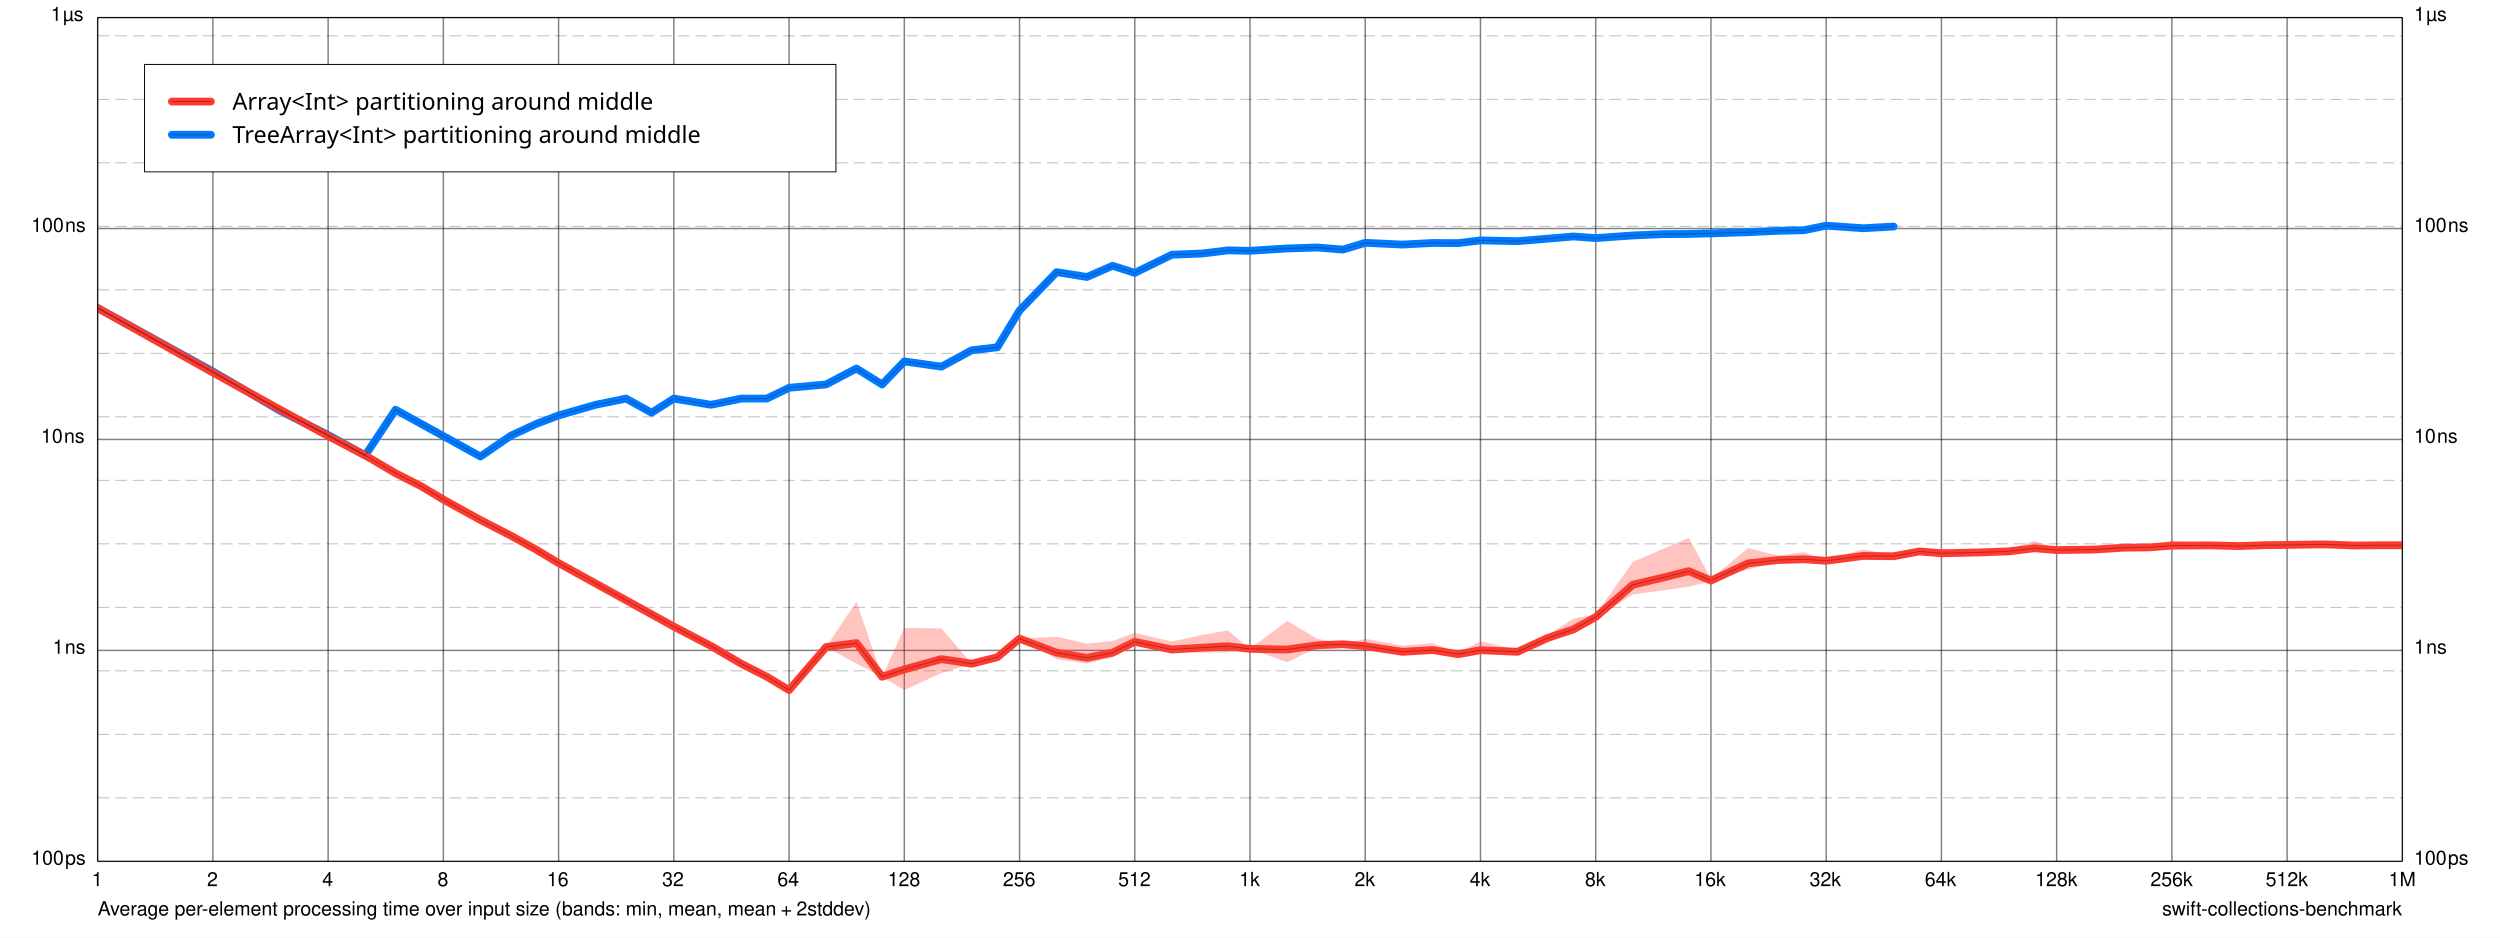
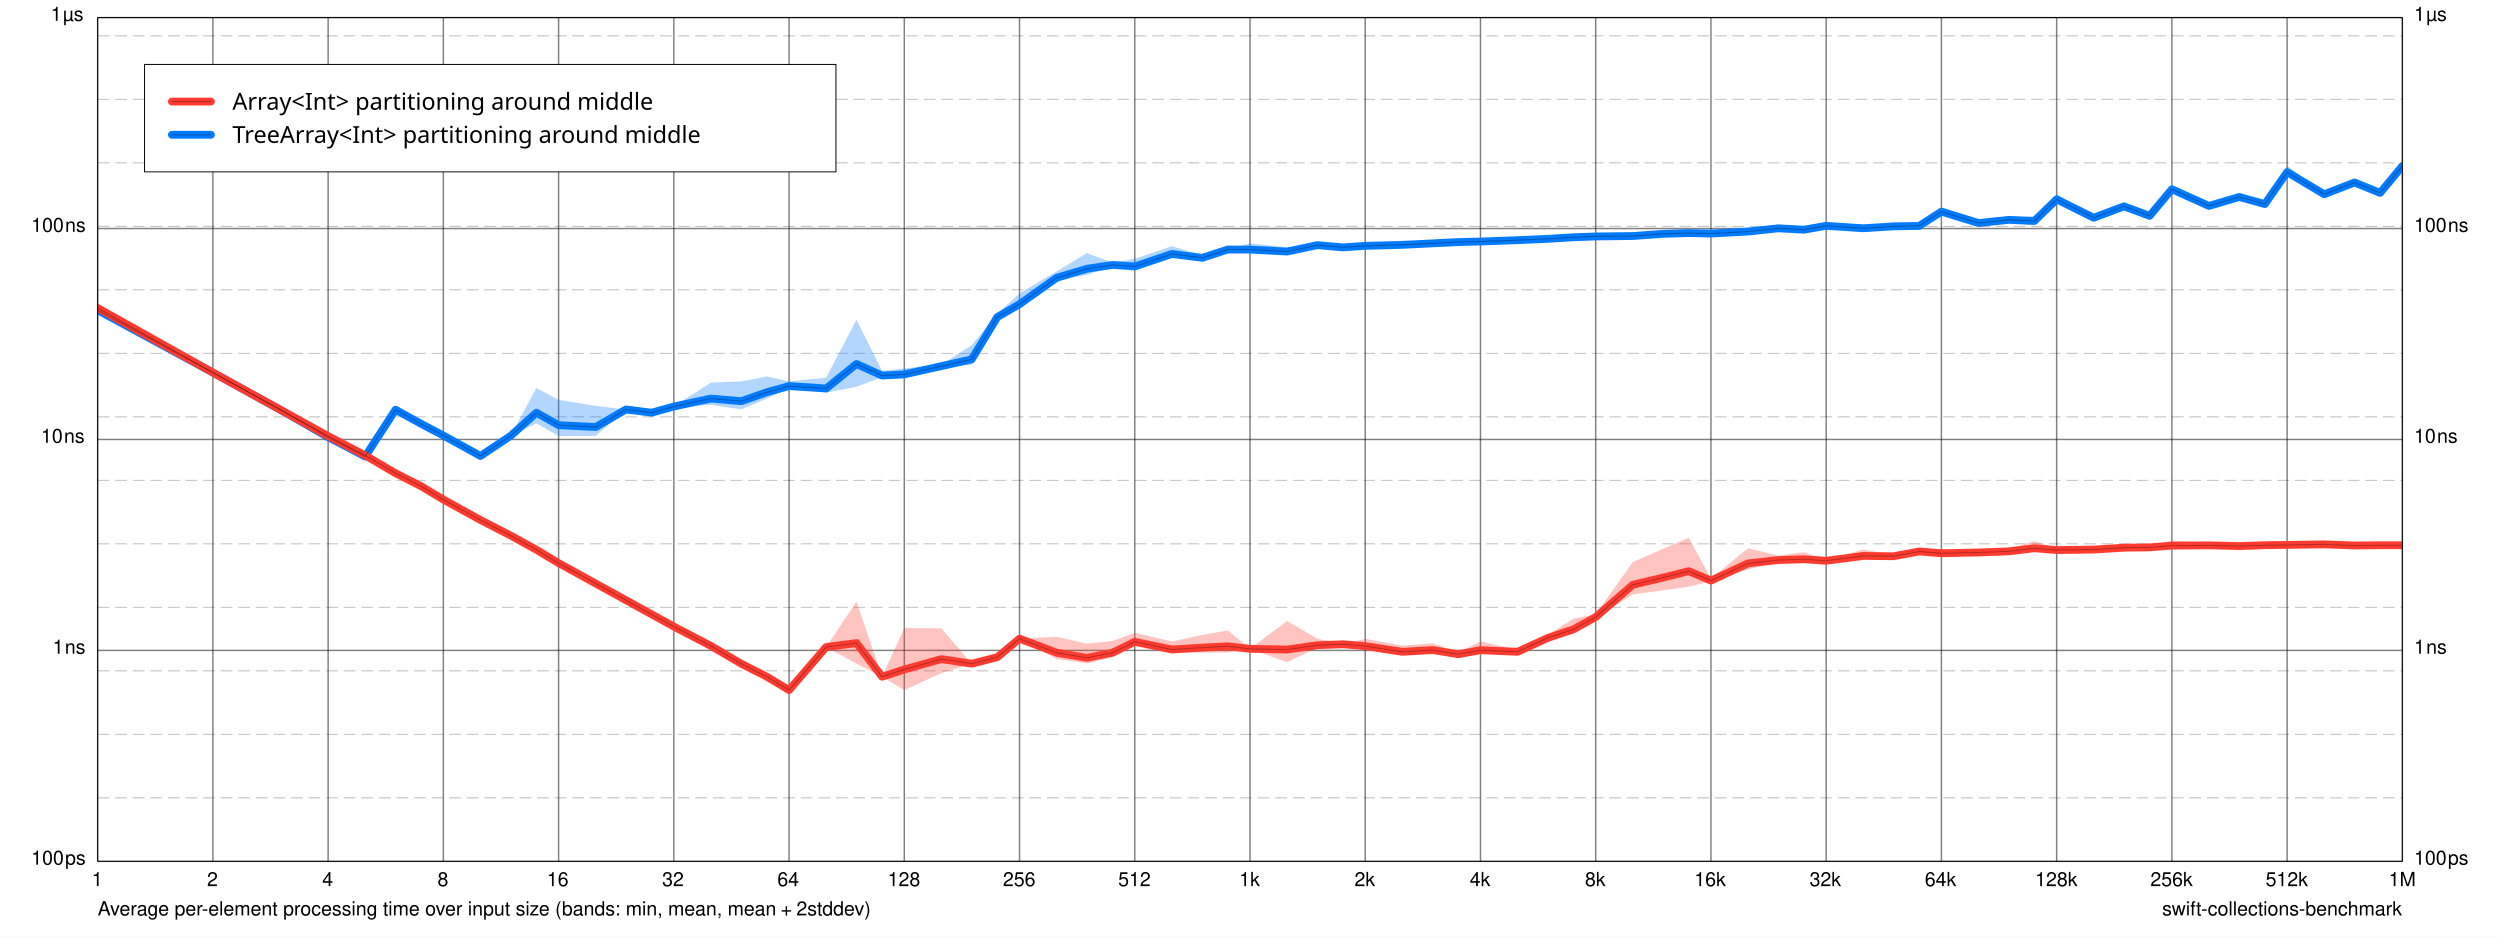
<svg xmlns="http://www.w3.org/2000/svg" xmlns:xlink="http://www.w3.org/1999/xlink" width="1280.0px" height="480.0px" viewBox="0.0 0.0 1280.0 480.0" version="1.1">
  <path d="M 0 0 L 0 480 L 1280 480 L 1280 0 z" fill="#FFFFFF" fill-opacity="1.0" stroke="none" />
  <text x="50" y="468.7" font-family="Helvetica" font-size="10" font-weight="normal" font-style="normal" fill="#000000" fill-opacity="1">Average per-element processing time over input size (bands: min, mean, mean + 2stddev)</text>
  <a xlink:href="https://github.com/apple/swift-collections-benchmark">
    <text x="1107" y="468.7" font-family="Helvetica" font-size="10" font-weight="normal" font-style="normal" fill="#000000" fill-opacity="1">swift-collections-benchmark</text>
  </a>
  <path d="M 50 9 L 50 441" fill="none" stroke-width="0.75" stroke="#000000" stroke-opacity="0.498" stroke-linecap="butt" stroke-linejoin="round" />
  <text x="47" y="453.7" font-family="Helvetica" font-size="10" font-weight="normal" font-style="normal" fill="#000000" fill-opacity="1">1</text>
  <path d="M 109 9 L 109 441" fill="none" stroke-width="0.75" stroke="#000000" stroke-opacity="0.498" stroke-linecap="butt" stroke-linejoin="round" />
  <text x="106" y="453.7" font-family="Helvetica" font-size="10" font-weight="normal" font-style="normal" fill="#000000" fill-opacity="1">2</text>
  <path d="M 168 9 L 168 441" fill="none" stroke-width="0.75" stroke="#000000" stroke-opacity="0.498" stroke-linecap="butt" stroke-linejoin="round" />
  <text x="165" y="453.7" font-family="Helvetica" font-size="10" font-weight="normal" font-style="normal" fill="#000000" fill-opacity="1">4</text>
  <path d="M 227 9 L 227 441" fill="none" stroke-width="0.75" stroke="#000000" stroke-opacity="0.498" stroke-linecap="butt" stroke-linejoin="round" />
  <text x="224" y="453.7" font-family="Helvetica" font-size="10" font-weight="normal" font-style="normal" fill="#000000" fill-opacity="1">8</text>
  <path d="M 286 9 L 286 441" fill="none" stroke-width="0.75" stroke="#000000" stroke-opacity="0.498" stroke-linecap="butt" stroke-linejoin="round" />
  <text x="280" y="453.7" font-family="Helvetica" font-size="10" font-weight="normal" font-style="normal" fill="#000000" fill-opacity="1">16</text>
  <path d="M 345 9 L 345 441" fill="none" stroke-width="0.75" stroke="#000000" stroke-opacity="0.498" stroke-linecap="butt" stroke-linejoin="round" />
  <text x="339" y="453.7" font-family="Helvetica" font-size="10" font-weight="normal" font-style="normal" fill="#000000" fill-opacity="1">32</text>
  <path d="M 404 9 L 404 441" fill="none" stroke-width="0.75" stroke="#000000" stroke-opacity="0.498" stroke-linecap="butt" stroke-linejoin="round" />
  <text x="398" y="453.7" font-family="Helvetica" font-size="10" font-weight="normal" font-style="normal" fill="#000000" fill-opacity="1">64</text>
  <path d="M 463 9 L 463 441" fill="none" stroke-width="0.75" stroke="#000000" stroke-opacity="0.498" stroke-linecap="butt" stroke-linejoin="round" />
  <text x="454.5" y="453.7" font-family="Helvetica" font-size="10" font-weight="normal" font-style="normal" fill="#000000" fill-opacity="1">128</text>
  <path d="M 522 9 L 522 441" fill="none" stroke-width="0.75" stroke="#000000" stroke-opacity="0.498" stroke-linecap="butt" stroke-linejoin="round" />
  <text x="513.5" y="453.7" font-family="Helvetica" font-size="10" font-weight="normal" font-style="normal" fill="#000000" fill-opacity="1">256</text>
  <path d="M 581 9 L 581 441" fill="none" stroke-width="0.75" stroke="#000000" stroke-opacity="0.498" stroke-linecap="butt" stroke-linejoin="round" />
  <text x="572.5" y="453.7" font-family="Helvetica" font-size="10" font-weight="normal" font-style="normal" fill="#000000" fill-opacity="1">512</text>
  <path d="M 640 9 L 640 441" fill="none" stroke-width="0.75" stroke="#000000" stroke-opacity="0.498" stroke-linecap="butt" stroke-linejoin="round" />
  <text x="634.5" y="453.7" font-family="Helvetica" font-size="10" font-weight="normal" font-style="normal" fill="#000000" fill-opacity="1">1k</text>
  <path d="M 699 9 L 699 441" fill="none" stroke-width="0.75" stroke="#000000" stroke-opacity="0.498" stroke-linecap="butt" stroke-linejoin="round" />
  <text x="693.5" y="453.7" font-family="Helvetica" font-size="10" font-weight="normal" font-style="normal" fill="#000000" fill-opacity="1">2k</text>
  <path d="M 758 9 L 758 441" fill="none" stroke-width="0.75" stroke="#000000" stroke-opacity="0.498" stroke-linecap="butt" stroke-linejoin="round" />
  <text x="752.5" y="453.7" font-family="Helvetica" font-size="10" font-weight="normal" font-style="normal" fill="#000000" fill-opacity="1">4k</text>
  <path d="M 817 9 L 817 441" fill="none" stroke-width="0.75" stroke="#000000" stroke-opacity="0.498" stroke-linecap="butt" stroke-linejoin="round" />
  <text x="811.5" y="453.7" font-family="Helvetica" font-size="10" font-weight="normal" font-style="normal" fill="#000000" fill-opacity="1">8k</text>
  <path d="M 876 9 L 876 441" fill="none" stroke-width="0.75" stroke="#000000" stroke-opacity="0.498" stroke-linecap="butt" stroke-linejoin="round" />
  <text x="867.5" y="453.7" font-family="Helvetica" font-size="10" font-weight="normal" font-style="normal" fill="#000000" fill-opacity="1">16k</text>
  <path d="M 935 9 L 935 441" fill="none" stroke-width="0.75" stroke="#000000" stroke-opacity="0.498" stroke-linecap="butt" stroke-linejoin="round" />
  <text x="926.5" y="453.7" font-family="Helvetica" font-size="10" font-weight="normal" font-style="normal" fill="#000000" fill-opacity="1">32k</text>
  <path d="M 994 9 L 994 441" fill="none" stroke-width="0.75" stroke="#000000" stroke-opacity="0.498" stroke-linecap="butt" stroke-linejoin="round" />
  <text x="985.5" y="453.7" font-family="Helvetica" font-size="10" font-weight="normal" font-style="normal" fill="#000000" fill-opacity="1">64k</text>
  <path d="M 1053 9 L 1053 441" fill="none" stroke-width="0.75" stroke="#000000" stroke-opacity="0.498" stroke-linecap="butt" stroke-linejoin="round" />
  <text x="1042" y="453.7" font-family="Helvetica" font-size="10" font-weight="normal" font-style="normal" fill="#000000" fill-opacity="1">128k</text>
  <path d="M 1112 9 L 1112 441" fill="none" stroke-width="0.75" stroke="#000000" stroke-opacity="0.498" stroke-linecap="butt" stroke-linejoin="round" />
  <text x="1101" y="453.7" font-family="Helvetica" font-size="10" font-weight="normal" font-style="normal" fill="#000000" fill-opacity="1">256k</text>
  <path d="M 1171 9 L 1171 441" fill="none" stroke-width="0.75" stroke="#000000" stroke-opacity="0.498" stroke-linecap="butt" stroke-linejoin="round" />
  <text x="1160" y="453.7" font-family="Helvetica" font-size="10" font-weight="normal" font-style="normal" fill="#000000" fill-opacity="1">512k</text>
  <path d="M 1230 9 L 1230 441" fill="none" stroke-width="0.75" stroke="#000000" stroke-opacity="0.498" stroke-linecap="butt" stroke-linejoin="round" />
  <text x="1223" y="453.7" font-family="Helvetica" font-size="10" font-weight="normal" font-style="normal" fill="#000000" fill-opacity="1">1M</text>
  <path d="M 50 441 L 1230 441" fill="none" stroke-width="0.75" stroke="#000000" stroke-opacity="0.498" stroke-linecap="butt" stroke-linejoin="round" />
  <text x="16" y="442.7" font-family="Helvetica" font-size="10" font-weight="normal" font-style="normal" fill="#000000" fill-opacity="1">100 ps</text>
  <text x="1236" y="442.7" font-family="Helvetica" font-size="10" font-weight="normal" font-style="normal" fill="#000000" fill-opacity="1">100 ps</text>
  <path d="M 50 333 L 1230 333" fill="none" stroke-width="0.75" stroke="#000000" stroke-opacity="0.498" stroke-linecap="butt" stroke-linejoin="round" />
  <text x="27" y="334.7" font-family="Helvetica" font-size="10" font-weight="normal" font-style="normal" fill="#000000" fill-opacity="1">1 ns</text>
  <text x="1236" y="334.7" font-family="Helvetica" font-size="10" font-weight="normal" font-style="normal" fill="#000000" fill-opacity="1">1 ns</text>
  <path d="M 50 225 L 1230 225" fill="none" stroke-width="0.75" stroke="#000000" stroke-opacity="0.498" stroke-linecap="butt" stroke-linejoin="round" />
  <text x="21" y="226.7" font-family="Helvetica" font-size="10" font-weight="normal" font-style="normal" fill="#000000" fill-opacity="1">10 ns</text>
  <text x="1236" y="226.7" font-family="Helvetica" font-size="10" font-weight="normal" font-style="normal" fill="#000000" fill-opacity="1">10 ns</text>
  <path d="M 50 117 L 1230 117" fill="none" stroke-width="0.75" stroke="#000000" stroke-opacity="0.498" stroke-linecap="butt" stroke-linejoin="round" />
  <text x="16" y="118.7" font-family="Helvetica" font-size="10" font-weight="normal" font-style="normal" fill="#000000" fill-opacity="1">100 ns</text>
  <text x="1236" y="118.7" font-family="Helvetica" font-size="10" font-weight="normal" font-style="normal" fill="#000000" fill-opacity="1">100 ns</text>
  <path d="M 50 9 L 1230 9" fill="none" stroke-width="0.75" stroke="#000000" stroke-opacity="0.498" stroke-linecap="butt" stroke-linejoin="round" />
  <text x="26" y="10.7" font-family="Helvetica" font-size="10" font-weight="normal" font-style="normal" fill="#000000" fill-opacity="1">1 µs</text>
  <text x="1236" y="10.7" font-family="Helvetica" font-size="10" font-weight="normal" font-style="normal" fill="#000000" fill-opacity="1">1 µs</text>
  <path d="M 50 408.49 L 1230 408.49" fill="none" stroke-width="0.5" stroke="#000000" stroke-opacity="0.259" stroke-linecap="butt" stroke-linejoin="round" stroke-dasharray="6 3" stroke-dashoffset="0" />
  <path d="M 50 375.98 L 1230 375.98" fill="none" stroke-width="0.5" stroke="#000000" stroke-opacity="0.259" stroke-linecap="butt" stroke-linejoin="round" stroke-dasharray="6 3" stroke-dashoffset="0" />
  <path d="M 50 343.47 L 1230 343.47" fill="none" stroke-width="0.5" stroke="#000000" stroke-opacity="0.259" stroke-linecap="butt" stroke-linejoin="round" stroke-dasharray="6 3" stroke-dashoffset="0" />
  <path d="M 50 310.96 L 1230 310.96" fill="none" stroke-width="0.5" stroke="#000000" stroke-opacity="0.259" stroke-linecap="butt" stroke-linejoin="round" stroke-dasharray="6 3" stroke-dashoffset="0" />
  <path d="M 50 278.44 L 1230 278.44" fill="none" stroke-width="0.5" stroke="#000000" stroke-opacity="0.259" stroke-linecap="butt" stroke-linejoin="round" stroke-dasharray="6 3" stroke-dashoffset="0" />
  <path d="M 50 245.93 L 1230 245.93" fill="none" stroke-width="0.5" stroke="#000000" stroke-opacity="0.259" stroke-linecap="butt" stroke-linejoin="round" stroke-dasharray="6 3" stroke-dashoffset="0" />
  <path d="M 50 213.42 L 1230 213.42" fill="none" stroke-width="0.5" stroke="#000000" stroke-opacity="0.259" stroke-linecap="butt" stroke-linejoin="round" stroke-dasharray="6 3" stroke-dashoffset="0" />
  <path d="M 50 180.91 L 1230 180.91" fill="none" stroke-width="0.5" stroke="#000000" stroke-opacity="0.259" stroke-linecap="butt" stroke-linejoin="round" stroke-dasharray="6 3" stroke-dashoffset="0" />
  <path d="M 50 148.4 L 1230 148.4" fill="none" stroke-width="0.5" stroke="#000000" stroke-opacity="0.259" stroke-linecap="butt" stroke-linejoin="round" stroke-dasharray="6 3" stroke-dashoffset="0" />
  <path d="M 50 115.89 L 1230 115.89" fill="none" stroke-width="0.5" stroke="#000000" stroke-opacity="0.259" stroke-linecap="butt" stroke-linejoin="round" stroke-dasharray="6 3" stroke-dashoffset="0" />
  <path d="M 50 83.376 L 1230 83.376" fill="none" stroke-width="0.5" stroke="#000000" stroke-opacity="0.259" stroke-linecap="butt" stroke-linejoin="round" stroke-dasharray="6 3" stroke-dashoffset="0" />
  <path d="M 50 50.865 L 1230 50.865" fill="none" stroke-width="0.5" stroke="#000000" stroke-opacity="0.259" stroke-linecap="butt" stroke-linejoin="round" stroke-dasharray="6 3" stroke-dashoffset="0" />
  <path d="M 50 18.354 L 1230 18.354" fill="none" stroke-width="0.5" stroke="#000000" stroke-opacity="0.259" stroke-linecap="butt" stroke-linejoin="round" stroke-dasharray="6 3" stroke-dashoffset="0" />
  <path d="M 74 33 L 74 88 L 428 88 L 428 33 z" fill="#FFFFFF" fill-opacity="1.0" stroke="none" />
  <clipPath id="clip-0">
    <path d="M 50 9 L 50 441 L 1230 441 L 1230 9 z" />
  </clipPath>
  <g clip-path="url(#clip-0)">
-     <path d="M 50 157.69L 109 190.2L 143.51 210.35L 168 222.71L 186.99 233.18L 202.51 209.78L 215.63 217.01L 227 223.27L 245.99 233.74L 261.51 223.09L 274.63 217.01L 286 212.69L 304.99 207.25L 320.51 204.07L 333.63 211.3L 345 204.07L 363.99 207.25L 379.51 204.07L 392.63 204.07L 404 198.54L 422.99 196.82L 438.51 188.67L 451.63 196.85L 463 185.05L 481.99 187.73L 497.51 179.34L 510.63 177.82L 522 158.99L 540.99 139.34L 556.51 141.81L 569.63 136.07L 581 139.72L 599.99 130.41L 615.51 129.8L 628.63 128.19L 640 128.41L 658.99 127.21L 674.51 126.73L 687.63 127.79L 699 124.32L 717.99 125.22L 733.51 124.4L 746.63 124.47L 758 123.09L 776.99 123.47L 792.51 122.19L 805.63 121.08L 817 121.9L 835.99 120.56L 851.51 119.88L 864.63 119.78L 876 119.49L 894.99 118.89L 910.51 118.16L 923.63 117.88L 935 115.54L 953.99 116.86L 969.51 115.99L 969.51 115.99L 953.99 116.86L 935 115.54L 923.63 117.88L 910.51 118.16L 894.99 118.89L 876 119.49L 864.63 119.78L 851.51 119.88L 835.99 120.56L 817 121.9L 805.63 121.08L 792.51 122.19L 776.99 123.47L 758 123.09L 746.63 124.47L 733.51 124.4L 717.99 125.22L 699 124.32L 687.63 127.79L 674.51 126.73L 658.99 127.21L 640 128.41L 628.63 128.19L 615.51 129.8L 599.99 130.41L 581 139.72L 569.63 136.07L 556.51 141.81L 540.99 139.34L 522 158.99L 510.63 177.82L 497.51 179.34L 481.99 187.73L 463 185.05L 451.63 196.85L 438.51 188.67L 422.99 196.82L 404 198.54L 392.63 204.07L 379.51 204.07L 363.99 207.25L 345 204.07L 333.63 211.3L 320.51 204.07L 304.99 207.25L 286 212.69L 274.63 217.01L 261.51 223.09L 245.99 233.74L 227 223.27L 215.63 217.01L 202.51 209.78L 186.99 233.18L 168 222.71L 143.51 210.35L 109 190.2L 50 157.69" fill="#007AFF" fill-opacity="0.302" stroke="none" />
+     <path d="M 50 158.82L 109 189.19L 143.51 208.21L 168 223.84L 186.99 232.17L 202.51 209.78L 215.63 217.01L 227 222.2L 245.99 232.67L 261.51 223.09L 274.63 198.66L 286 204.75L 304.99 207.83L 320.51 209.64L 333.63 211.3L 345 207.99L 363.99 195.91L 379.51 195.29L 392.63 192.73L 404 195.31L 422.99 193.31L 438.51 163.74L 451.63 189.9L 463 188.6L 481.99 186.7L 497.51 176.76L 510.63 160.74L 522 150.17L 540.99 138.94L 556.51 129.61L 569.63 134.47L 581 132.51L 599.99 126.04L 615.51 130.78L 628.63 127.65L 640 124.56L 658.99 126.66L 674.51 124.51L 687.63 126.06L 699 124.86L 717.99 125.1L 733.51 124.28L 746.63 123.55L 758 123.35L 776.99 121.88L 792.51 121.59L 805.63 120.45L 817 119.39L 835.99 120.49L 851.51 118.39L 864.63 117.41L 876 119.41L 894.99 118.32L 910.51 114.9L 923.63 117.04L 935 114.87L 953.99 116.18L 969.51 115.8L 982.63 115.29L 994 106.27L 1013 112.14L 1028.5 112.09L 1041.6 110.73L 1053 99.437L 1072 110.79L 1087.5 103.8L 1100.6 110.13L 1112 95.204L 1131 105.39L 1146.5 100.73L 1159.6 104.25L 1171 84.834L 1190 98.962L 1205.5 93.077L 1218.6 98.621L 1230 84.628L 1230 85.188L 1218.6 98.803L 1205.5 93.551L 1190 99.64L 1171 89.363L 1159.6 104.56L 1146.5 100.89L 1131 105.46L 1112 97.486L 1100.6 110.66L 1087.5 106.31L 1072 111.73L 1053 103.04L 1041.6 114.05L 1028.5 112.73L 1013 114.99L 994 109.1L 982.63 115.8L 969.51 115.93L 953.99 117.12L 935 115.88L 923.63 117.81L 910.51 117.64L 894.99 118.64L 876 119.63L 864.63 120.03L 851.51 120.2L 835.99 120.97L 817 121.67L 805.63 121.85L 792.51 122.53L 776.99 123.36L 758 123.77L 746.63 124.07L 733.51 124.72L 717.99 125.45L 699 126.24L 687.63 126.88L 674.51 125.87L 658.99 129.59L 640 128.97L 628.63 127.8L 615.51 132.45L 599.99 131.52L 581 137.9L 569.63 136.07L 556.51 140.79L 540.99 143.45L 522 157.88L 510.63 162.91L 497.51 186.81L 481.99 187.73L 463 192.82L 451.63 193.16L 438.51 197.98L 422.99 201.05L 404 198.54L 392.63 204.07L 379.51 209.57L 363.99 207.33L 345 208.18L 333.63 211.3L 320.51 209.64L 304.99 223.16L 286 223.27L 274.63 216.73L 261.51 223.09L 245.99 233.74L 227 223.27L 215.63 217.01L 202.51 209.78L 186.99 234.31L 168 223.84L 143.51 210.35L 109 191.33L 50 158.82" fill="#007AFF" fill-opacity="0.302" stroke="none" />
    <path d="M 50 157.69L 109 189.19L 143.51 208.21L 168 221.7L 186.99 233.18L 202.51 240.72L 215.63 248.96L 227 254.21L 245.99 264.68L 261.51 274.24L 274.63 281.47L 286 286.72L 304.99 297.19L 320.51 305.74L 333.63 312.97L 345 319.24L 363.99 330.71L 379.51 338.25L 392.63 346.49L 404 351.75L 422.99 331.27L 438.51 308.05L 451.63 346.49L 463 321.55L 481.99 321.72L 497.51 339.82L 510.63 336.48L 522 326.99L 540.99 326.01L 556.51 329.54L 569.63 328.19L 581 323.99L 599.99 328.44L 615.51 325.1L 628.63 322.77L 640 332.14L 658.99 317.95L 674.51 327.05L 687.63 329.86L 699 327.08L 717.99 330.55L 733.51 329.36L 746.63 334.16L 758 328.42L 776.99 332.65L 792.51 325.06L 805.63 316.73L 817 314.53L 835.99 287.78L 851.51 281.01L 864.63 275.35L 876 296.25L 894.99 280.66L 910.51 284.49L 923.63 282.7L 935 286.84L 953.99 281.33L 969.51 284.14L 982.63 280.95L 994 281.09L 1013 282.26L 1028.5 281.16L 1041.6 277.04L 1053 280.94L 1072 280.86L 1087.5 279.73L 1100.6 279.73L 1112 276.75L 1131 278.11L 1146.5 278.83L 1159.6 278.29L 1171 278.22L 1190 277.92L 1205.5 279.19L 1218.6 278.71L 1230 279.09L 1230 279.16L 1218.6 279.33L 1205.5 279.32L 1190 278.99L 1171 279.26L 1159.6 279.44L 1146.5 279.86L 1131 279.62L 1112 280.32L 1100.6 280.44L 1087.5 280.66L 1072 281.57L 1053 281.88L 1041.6 282.07L 1028.5 282.69L 1013 283.07L 994 284.07L 982.63 282.84L 969.51 285.03L 953.99 285.85L 935 287.22L 923.63 287.69L 910.51 287.56L 894.99 291.53L 876 297.62L 864.63 300.36L 851.51 302.26L 835.99 304.32L 817 316.42L 805.63 324.32L 792.51 327.16L 776.99 334.11L 758 334.6L 746.63 335.25L 733.51 334.11L 717.99 334.91L 699 332.18L 687.63 329.86L 674.51 331.59L 658.99 339.05L 640 332.23L 628.63 334.11L 615.51 334.11L 599.99 334.11L 581 330.33L 569.63 336.48L 556.51 339.68L 540.99 337.46L 522 326.99L 510.63 336.48L 497.51 339.82L 481.99 344.58L 463 353.32L 451.63 346.49L 438.51 339.82L 422.99 331.27L 404 353.89L 392.63 346.49L 379.51 340.39L 363.99 330.71L 345 321.38L 333.63 315.11L 320.51 307.88L 304.99 299.33L 286 288.86L 274.63 281.47L 261.51 274.24L 245.99 266.82L 227 256.35L 215.63 248.96L 202.51 242.86L 186.99 233.18L 168 223.84L 143.51 210.35L 109 191.33L 50 157.69" fill="#FF3B30" fill-opacity="0.302" stroke="none" />
-     <path d="M 50 157.69L 109 190.2L 143.51 210.35L 168 222.71L 186.99 233.18L 202.51 209.78L 215.63 217.01L 227 223.27L 245.99 233.74L 261.51 223.09L 274.63 217.01L 286 212.69L 304.99 207.25L 320.51 204.07L 333.63 211.3L 345 204.07L 363.99 207.25L 379.51 204.07L 392.63 204.07L 404 198.54L 422.99 196.82L 438.51 188.67L 451.63 196.85L 463 185.05L 481.99 187.73L 497.51 179.34L 510.63 177.82L 522 158.99L 540.99 139.34L 556.51 141.81L 569.63 136.07L 581 139.72L 599.99 130.41L 615.51 129.8L 628.63 128.19L 640 128.41L 658.99 127.21L 674.51 126.73L 687.63 127.79L 699 124.32L 717.99 125.22L 733.51 124.4L 746.63 124.47L 758 123.09L 776.99 123.47L 792.51 122.19L 805.63 121.08L 817 121.9L 835.99 120.56L 851.51 119.88L 864.63 119.78L 876 119.49L 894.99 118.89L 910.51 118.16L 923.63 117.88L 935 115.54L 953.99 116.86L 969.51 115.99" fill="none" stroke-width="4" stroke="#007AFF" stroke-opacity="1" stroke-linecap="round" stroke-linejoin="round" />
+     <path d="M 50 158.82L 109 190.76L 143.51 209.78L 168 223.84L 186.99 233.74L 202.51 209.78L 215.63 217.01L 227 222.99L 245.99 233.46L 261.51 223.09L 274.63 211.3L 286 217.69L 304.99 218.65L 320.51 209.64L 333.63 211.3L 345 208.13L 363.99 204.07L 379.51 205.4L 392.63 200.83L 404 197.68L 422.99 198.9L 438.51 186.37L 451.63 192.29L 463 191.68L 481.99 187.46L 497.51 183.97L 510.63 162.33L 522 155.74L 540.99 142.23L 556.51 137.6L 569.63 135.65L 581 136.43L 599.99 130.03L 615.51 132.01L 628.63 127.76L 640 127.78L 658.99 128.8L 674.51 125.51L 687.63 126.66L 699 125.88L 717.99 125.36L 733.51 124.6L 746.63 123.93L 758 123.66L 776.99 122.97L 792.51 122.28L 805.63 121.48L 817 121.06L 835.99 120.85L 851.51 119.72L 864.63 119.33L 876 119.57L 894.99 118.56L 910.51 116.9L 923.63 117.61L 935 115.62L 953.99 116.87L 969.51 115.89L 982.63 115.67L 994 108.35L 1013 114.22L 1028.5 112.56L 1041.6 113.16L 1053 102.07L 1072 111.48L 1087.5 105.64L 1100.6 110.52L 1112 96.879L 1131 105.44L 1146.5 100.85L 1159.6 104.48L 1171 88.137L 1190 99.462L 1205.5 93.427L 1218.6 98.755L 1230 85.041" fill="none" stroke-width="4" stroke="#007AFF" stroke-opacity="1" stroke-linecap="round" stroke-linejoin="round" />
    <path d="M 50 157.69L 109 190.76L 143.51 209.78L 168 223.27L 186.99 233.18L 202.51 242.29L 215.63 248.96L 227 255.78L 245.99 266.25L 261.51 274.24L 274.63 281.47L 286 288.3L 304.99 298.76L 320.51 307.31L 333.63 314.54L 345 320.81L 363.99 330.71L 379.51 339.82L 392.63 346.49L 404 353.32L 422.99 331.27L 438.51 329.25L 451.63 346.49L 463 342.74L 481.99 337.46L 497.51 339.82L 510.63 336.48L 522 326.99L 540.99 334.19L 556.51 336.82L 569.63 334.17L 581 328.59L 599.99 332.56L 615.51 331.59L 628.63 330.88L 640 332.21L 658.99 332.56L 674.51 330.36L 687.63 329.86L 699 330.8L 717.99 333.73L 733.51 332.82L 746.63 334.96L 758 332.9L 776.99 333.72L 792.51 326.6L 805.63 322.22L 817 315.92L 835.99 299.41L 851.51 295.72L 864.63 292.44L 876 297.26L 894.99 288.44L 910.51 286.74L 923.63 286.34L 935 287.12L 953.99 284.63L 969.51 284.8L 982.63 282.34L 994 283.28L 1013 282.86L 1028.5 282.29L 1041.6 280.7L 1053 281.63L 1072 281.38L 1087.5 280.41L 1100.6 280.25L 1112 279.36L 1131 279.22L 1146.5 279.59L 1159.6 279.14L 1171 278.99L 1190 278.71L 1205.5 279.29L 1218.6 279.17L 1230 279.14" fill="none" stroke-width="4" stroke="#FF3B30" stroke-opacity="1" stroke-linecap="round" stroke-linejoin="round" />
-     <path d="M 50 157.69L 109 190.2L 143.51 210.35L 168 222.71L 186.99 233.18L 202.51 209.78L 215.63 217.01L 227 223.27L 245.99 233.74L 261.51 223.09L 274.63 217.01L 286 212.69L 304.99 207.25L 320.51 204.07L 333.63 211.3L 345 204.07L 363.99 207.25L 379.51 204.07L 392.63 204.07L 404 198.54L 422.99 196.82L 438.51 188.67L 451.63 196.85L 463 185.05L 481.99 187.73L 497.51 179.34L 510.63 177.82L 522 158.99L 540.99 139.34L 556.51 141.81L 569.63 136.07L 581 139.72L 599.99 130.41L 615.51 129.8L 628.63 128.19L 640 128.41L 658.99 127.21L 674.51 126.73L 687.63 127.79L 699 124.32L 717.99 125.22L 733.51 124.4L 746.63 124.47L 758 123.09L 776.99 123.47L 792.51 122.19L 805.63 121.08L 817 121.9L 835.99 120.56L 851.51 119.88L 864.63 119.78L 876 119.49L 894.99 118.89L 910.51 118.16L 923.63 117.88L 935 115.54L 953.99 116.86L 969.51 115.99" fill="none" stroke-width="0.5" stroke="#000000" stroke-opacity="0.302" stroke-linecap="round" stroke-linejoin="round" />
+     <path d="M 50 158.82L 109 190.76L 143.51 209.78L 168 223.84L 186.99 233.74L 202.51 209.78L 215.63 217.01L 227 222.99L 245.99 233.46L 261.51 223.09L 274.63 211.3L 286 217.69L 304.99 218.65L 320.51 209.64L 333.63 211.3L 345 208.13L 363.99 204.07L 379.51 205.4L 392.63 200.83L 404 197.68L 422.99 198.9L 438.51 186.37L 451.63 192.29L 463 191.68L 481.99 187.46L 497.51 183.97L 510.63 162.33L 522 155.74L 540.99 142.23L 556.51 137.6L 569.63 135.65L 581 136.43L 599.99 130.03L 615.51 132.01L 628.63 127.76L 640 127.78L 658.99 128.8L 674.51 125.51L 687.63 126.66L 699 125.88L 717.99 125.36L 733.51 124.6L 746.63 123.93L 758 123.66L 776.99 122.97L 792.51 122.28L 805.63 121.48L 817 121.06L 835.99 120.85L 851.51 119.72L 864.63 119.33L 876 119.57L 894.99 118.56L 910.51 116.9L 923.63 117.61L 935 115.62L 953.99 116.87L 969.51 115.89L 982.63 115.67L 994 108.35L 1013 114.22L 1028.5 112.56L 1041.6 113.16L 1053 102.07L 1072 111.48L 1087.5 105.64L 1100.6 110.52L 1112 96.879L 1131 105.44L 1146.5 100.85L 1159.6 104.48L 1171 88.137L 1190 99.462L 1205.5 93.427L 1218.6 98.755L 1230 85.041" fill="none" stroke-width="0.5" stroke="#000000" stroke-opacity="0.302" stroke-linecap="round" stroke-linejoin="round" />
    <path d="M 50 157.69L 109 190.76L 143.51 209.78L 168 223.27L 186.99 233.18L 202.51 242.29L 215.63 248.96L 227 255.78L 245.99 266.25L 261.51 274.24L 274.63 281.47L 286 288.3L 304.99 298.76L 320.51 307.31L 333.63 314.54L 345 320.81L 363.99 330.71L 379.51 339.82L 392.63 346.49L 404 353.32L 422.99 331.27L 438.51 329.25L 451.63 346.49L 463 342.74L 481.99 337.46L 497.51 339.82L 510.63 336.48L 522 326.99L 540.99 334.19L 556.51 336.82L 569.63 334.17L 581 328.59L 599.99 332.56L 615.51 331.59L 628.63 330.88L 640 332.21L 658.99 332.56L 674.51 330.36L 687.63 329.86L 699 330.8L 717.99 333.73L 733.51 332.82L 746.63 334.96L 758 332.9L 776.99 333.72L 792.51 326.6L 805.63 322.22L 817 315.92L 835.99 299.41L 851.51 295.72L 864.63 292.44L 876 297.26L 894.99 288.44L 910.51 286.74L 923.63 286.34L 935 287.12L 953.99 284.63L 969.51 284.8L 982.63 282.34L 994 283.28L 1013 282.86L 1028.5 282.29L 1041.6 280.7L 1053 281.63L 1072 281.38L 1087.5 280.41L 1100.6 280.25L 1112 279.36L 1131 279.22L 1146.5 279.59L 1159.6 279.14L 1171 278.99L 1190 278.71L 1205.5 279.29L 1218.6 279.17L 1230 279.14" fill="none" stroke-width="0.5" stroke="#000000" stroke-opacity="0.302" stroke-linecap="round" stroke-linejoin="round" />
  </g>
  <path d="M 74 33 L 74 88 L 428 88 L 428 33 z" fill="#FFFFFF" fill-opacity="0.702" stroke-width="0.5" stroke="#000000" stroke-opacity="1" stroke-linecap="round" stroke-linejoin="round" />
  <path d="M 88 52 L 108 52" fill="none" stroke-width="4" stroke="#FF3B30" stroke-opacity="1" stroke-linecap="round" stroke-linejoin="round" />
  <path d="M 88 52 L 108 52" fill="none" stroke-width="0.5" stroke="#000000" stroke-opacity="0.302" stroke-linecap="round" stroke-linejoin="round" />
  <text x="119" y="56.17" font-family="Menlo" font-size="12" font-weight="normal" font-style="normal" fill="#000000" fill-opacity="1">Array&lt;Int&gt; partitioning around middle</text>
  <path d="M 88 69 L 108 69" fill="none" stroke-width="4" stroke="#007AFF" stroke-opacity="1" stroke-linecap="round" stroke-linejoin="round" />
  <path d="M 88 69 L 108 69" fill="none" stroke-width="0.5" stroke="#000000" stroke-opacity="0.302" stroke-linecap="round" stroke-linejoin="round" />
  <text x="119" y="73.17" font-family="Menlo" font-size="12" font-weight="normal" font-style="normal" fill="#000000" fill-opacity="1">TreeArray&lt;Int&gt; partitioning around middle</text>
  <path d="M 50 9 L 50 441 L 1230 441 L 1230 9 z" fill="none" stroke-width="0.5" stroke="#000000" stroke-opacity="1" stroke-linecap="round" stroke-linejoin="round" />
</svg>
